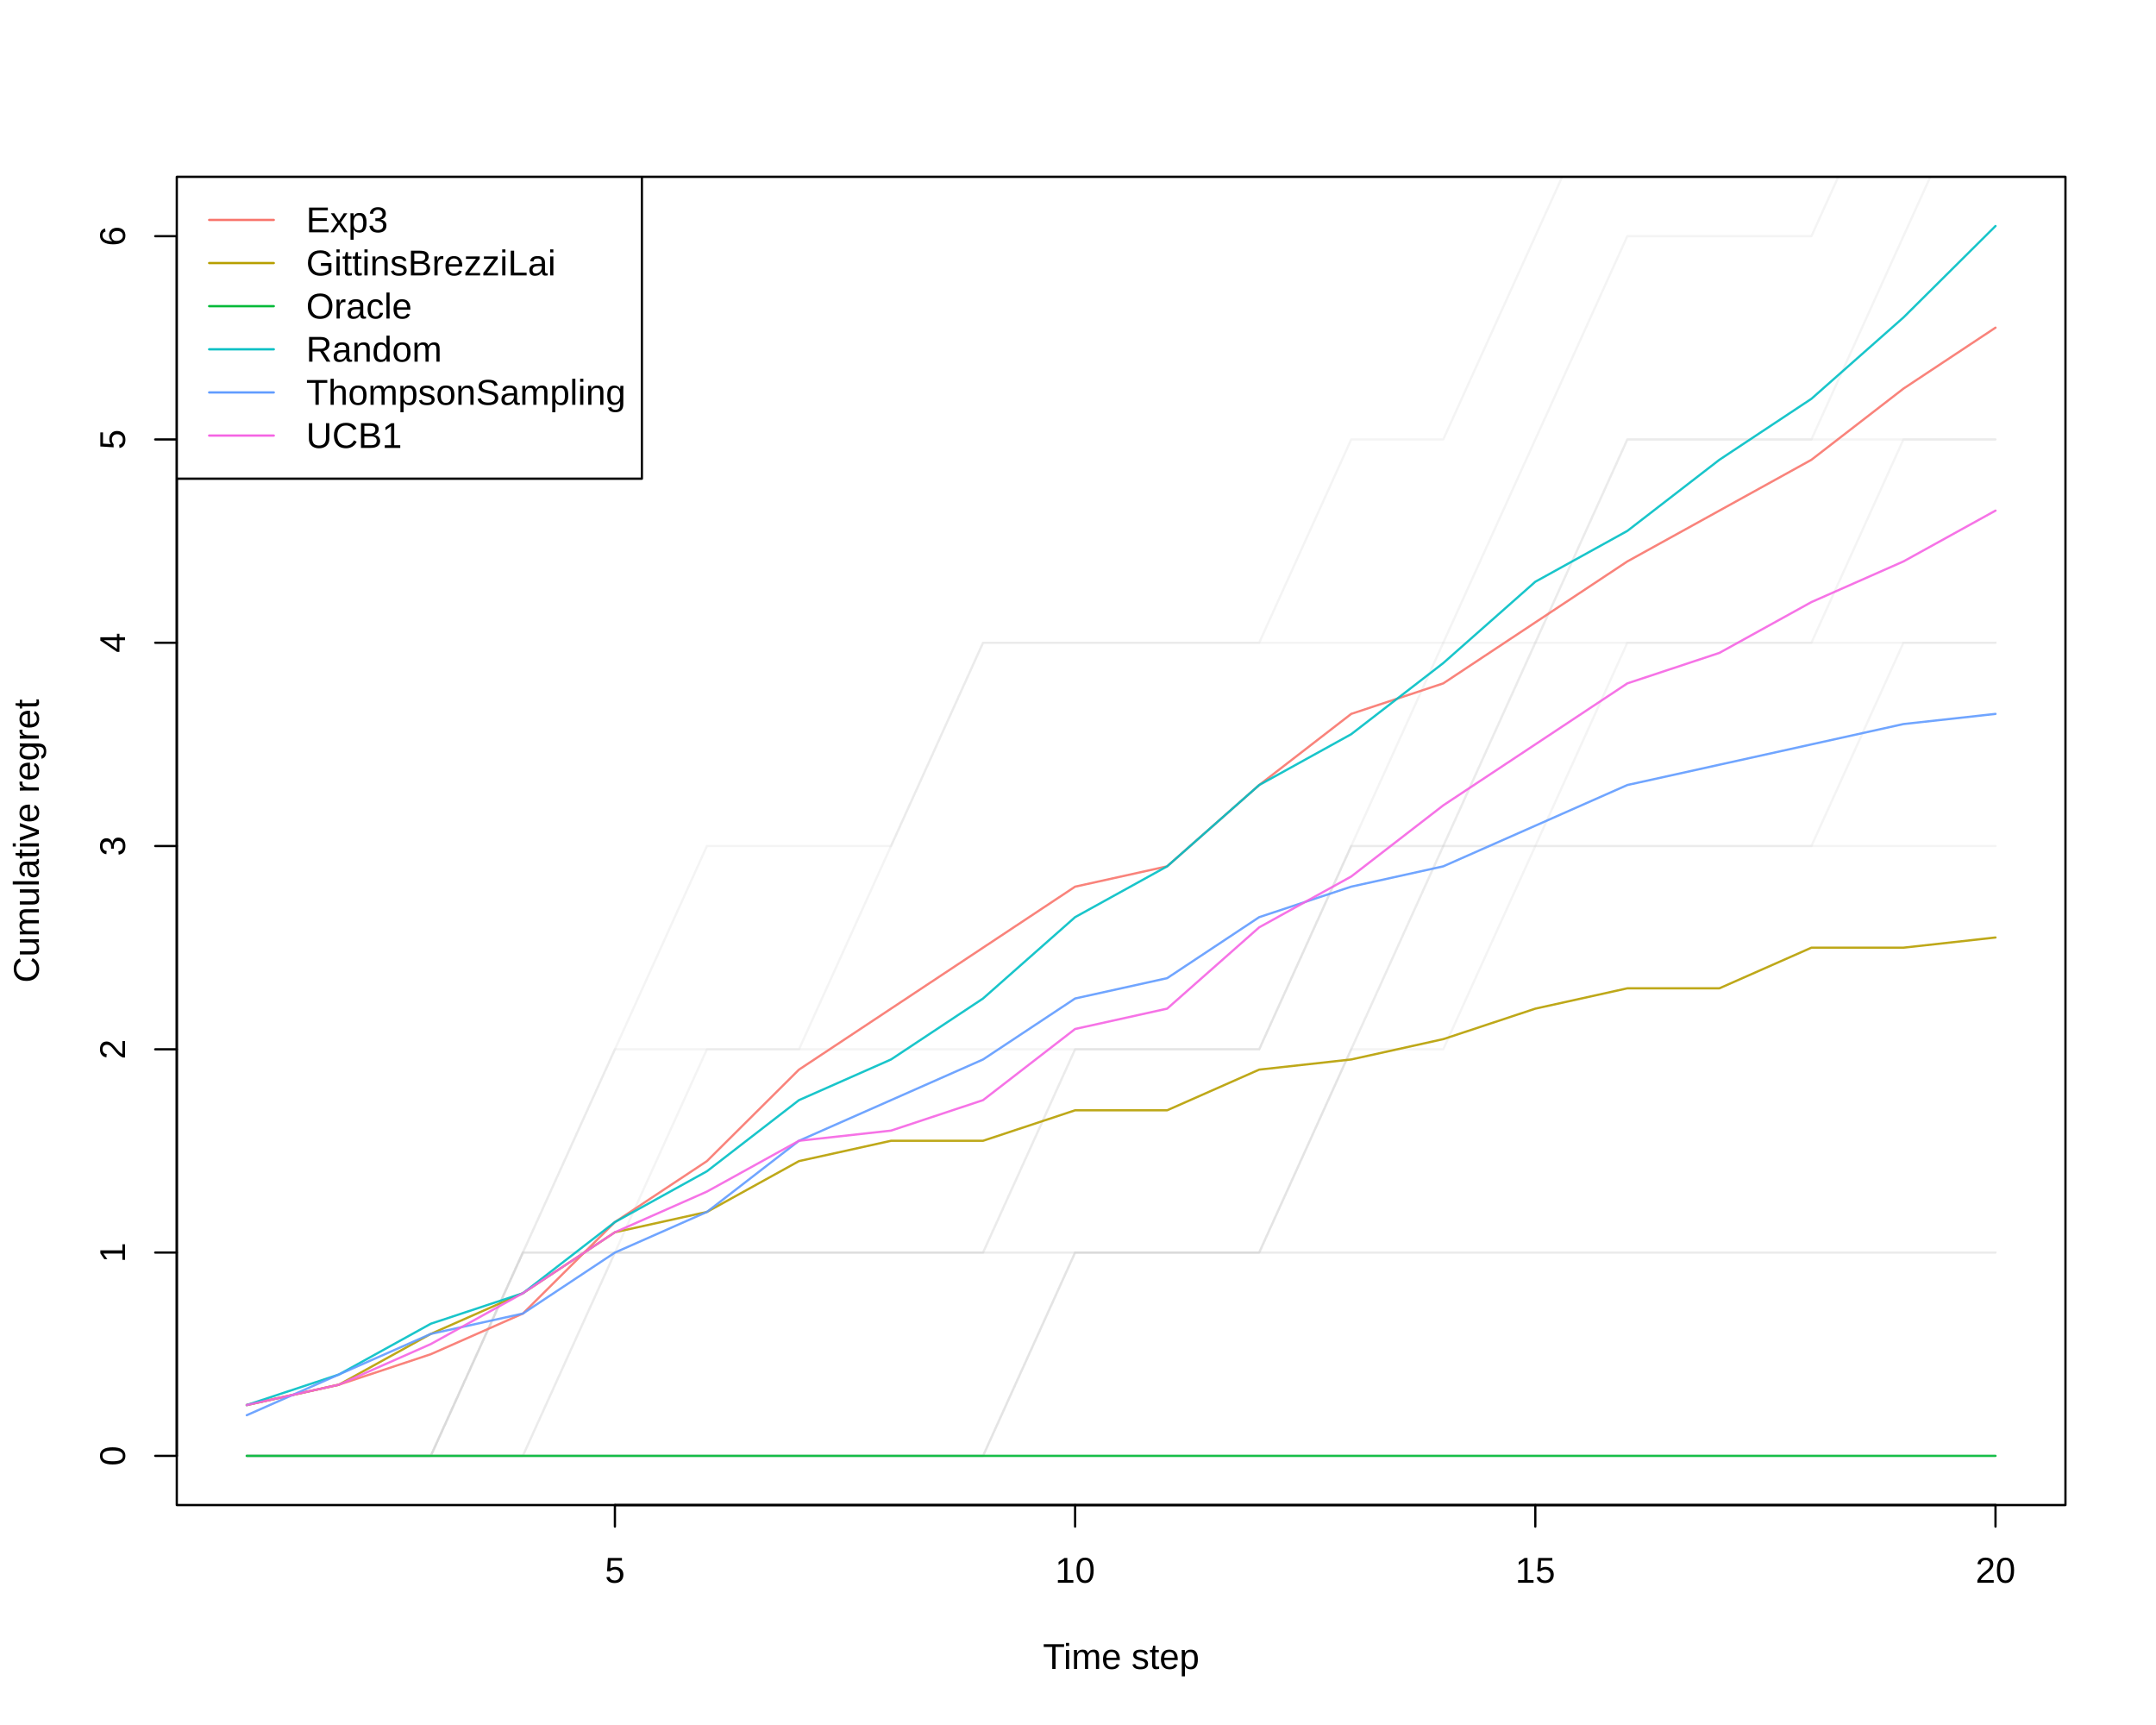
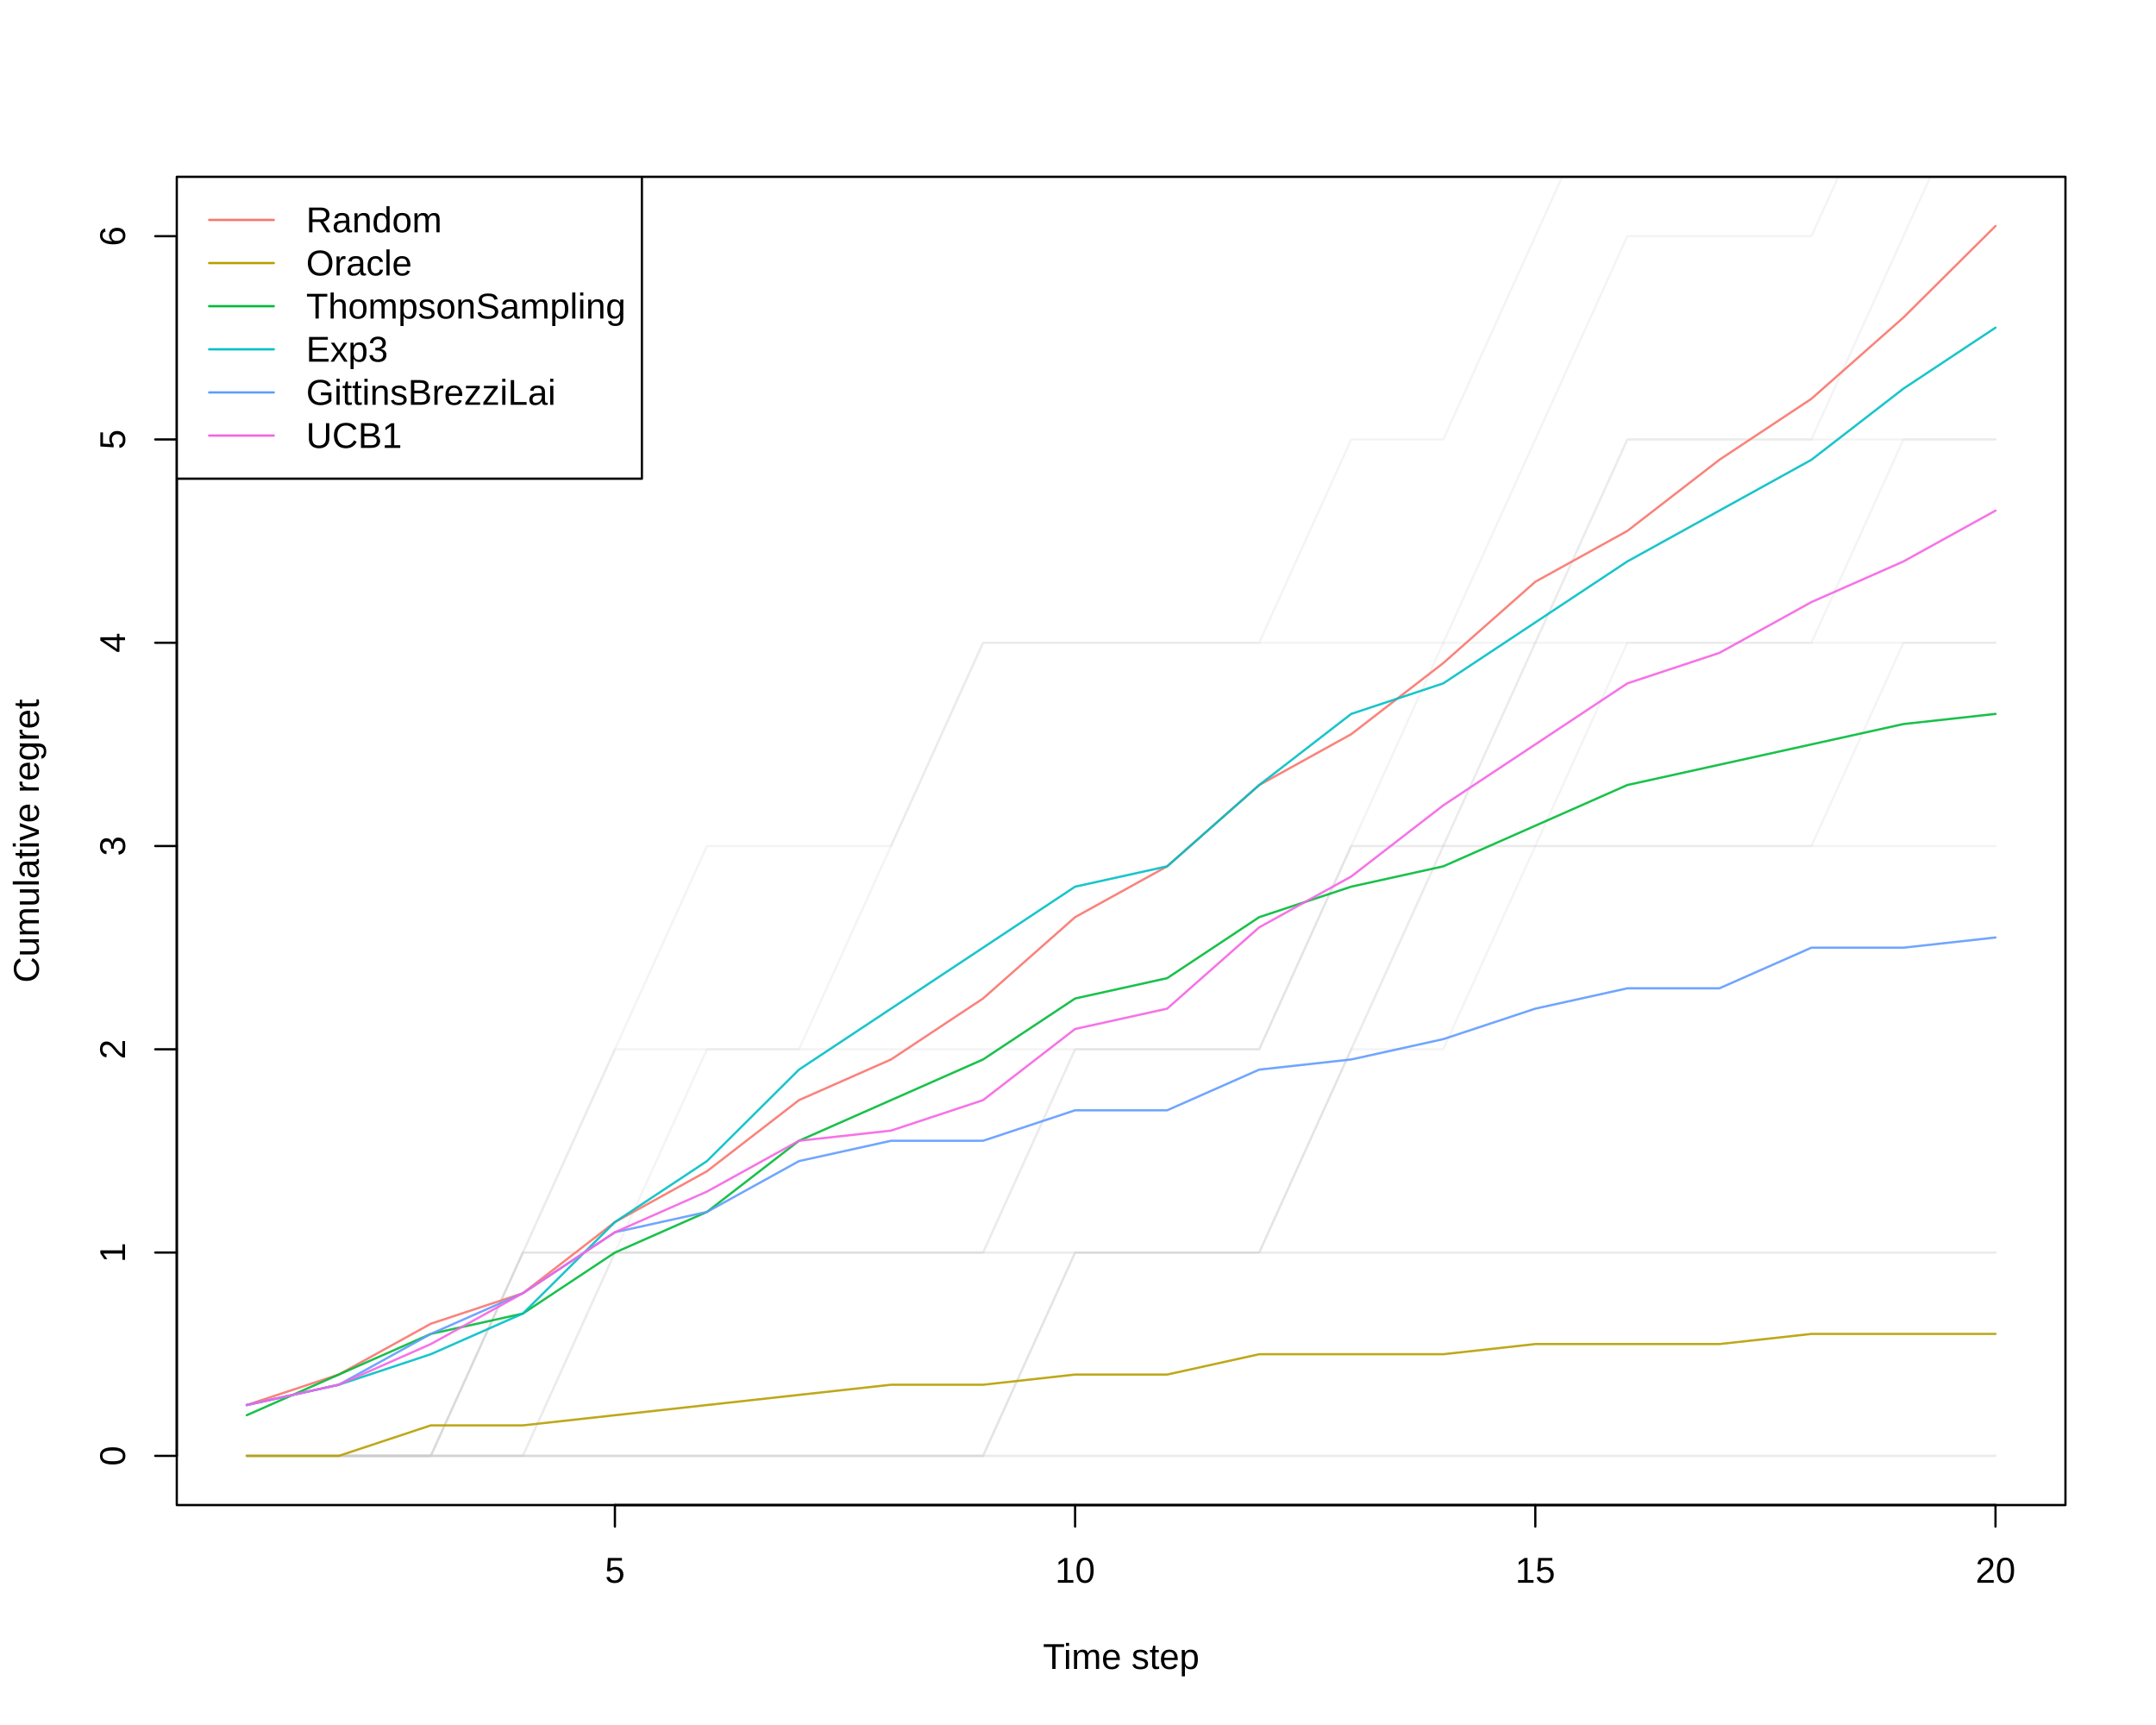
<svg xmlns="http://www.w3.org/2000/svg" viewBox="0 0 720.00 576.00">
  <defs>
    <style type="text/css">
    line, polyline, polygon, path, rect, circle {
      fill: none;
      stroke: #000000;
      stroke-linecap: round;
      stroke-linejoin: round;
      stroke-miterlimit: 10.00;
    }
  </style>
  </defs>
  <rect width="100%" height="100%" style="stroke: none; fill: #FFFFFF;" />
  <defs>
    <clipPath id="cpNTkuMDR8Njg5Ljc2fDUwMi41Nnw1OS4wNA==">
      <rect x="59.04" y="59.04" width="630.72" height="443.52" />
    </clipPath>
  </defs>
+   <polyline points="82.40,486.13 113.14,486.13 143.87,486.13 174.61,486.13 205.35,486.13 236.08,486.13 266.82,486.13 297.56,486.13 328.29,486.13 359.03,418.25 389.77,418.25 420.51,418.25 451.24,350.38 481.98,282.50 512.72,214.62 543.45,146.74 574.19,146.74 604.93,146.74 635.66,78.86 666.40,10.98 " style="stroke-width: 0.75; stroke: #CCCCCC; stroke-opacity: 0.20;" clip-path="url(#cpNTkuMDR8Njg5Ljc2fDUwMi41Nnw1OS4wNA==)" />
+   <polyline points="82.40,486.13 113.14,486.13 143.87,486.13 174.61,418.25 205.35,350.38 236.08,282.50 266.82,282.50 297.56,282.50 328.29,214.62 359.03,214.62 389.77,214.62 420.51,214.62 451.24,214.62 481.98,214.62 512.72,214.62 543.45,214.62 574.19,214.62 604.93,214.62 635.66,214.62 666.40,214.62 " style="stroke-width: 0.75; stroke: #CCCCCC; stroke-opacity: 0.20;" clip-path="url(#cpNTkuMDR8Njg5Ljc2fDUwMi41Nnw1OS4wNA==)" />
+   <polyline points="82.40,486.13 113.14,486.13 143.87,486.13 174.61,486.13 205.35,486.13 236.08,486.13 266.82,486.13 297.56,486.13 328.29,486.13 359.03,486.13 389.77,486.13 420.51,486.13 451.24,486.13 481.98,486.13 512.72,486.13 543.45,486.13 574.19,486.13 604.93,486.13 635.66,486.13 666.40,486.13 " style="stroke-width: 0.75; stroke: #CCCCCC; stroke-opacity: 0.20;" clip-path="url(#cpNTkuMDR8Njg5Ljc2fDUwMi41Nnw1OS4wNA==)" />
+   <polyline points="82.40,486.13 113.14,486.13 143.87,486.13 174.61,486.13 205.35,486.13 236.08,486.13 266.82,486.13 297.56,486.13 328.29,486.13 359.03,486.13 389.77,486.13 420.51,486.13 451.24,486.13 481.98,486.13 512.72,486.13 543.45,486.13 574.19,486.13 604.93,486.13 635.66,486.13 666.40,486.13 " style="stroke-width: 0.75; stroke: #CCCCCC; stroke-opacity: 0.20;" clip-path="url(#cpNTkuMDR8Njg5Ljc2fDUwMi41Nnw1OS4wNA==)" />
+   <polyline points="82.40,486.13 113.14,486.13 143.87,486.13 174.61,486.13 205.35,418.25 236.08,418.25 266.82,418.25 297.56,418.25 328.29,418.25 359.03,350.38 389.77,350.38 420.51,350.38 451.24,282.50 481.98,282.50 512.72,282.50 543.45,214.62 574.19,214.62 604.93,214.62 635.66,146.74 666.40,146.74 " style="stroke-width: 0.75; stroke: #CCCCCC; stroke-opacity: 0.20;" clip-path="url(#cpNTkuMDR8Njg5Ljc2fDUwMi41Nnw1OS4wNA==)" />
+   <polyline points="82.40,486.13 113.14,486.13 143.87,486.13 174.61,418.25 205.35,418.25 236.08,418.25 266.82,418.25 297.56,418.25 328.29,418.25 359.03,418.25 389.77,418.25 420.51,418.25 451.24,350.38 481.98,350.38 512.72,282.50 543.45,282.50 574.19,282.50 604.93,282.50 635.66,282.50 666.40,282.50 " style="stroke-width: 0.75; stroke: #CCCCCC; stroke-opacity: 0.20;" clip-path="url(#cpNTkuMDR8Njg5Ljc2fDUwMi41Nnw1OS4wNA==)" />
  <polyline points="82.40,486.13 113.14,486.13 143.87,486.13 174.61,486.13 205.35,418.25 236.08,418.25 266.82,418.25 297.56,418.25 328.29,418.25 359.03,350.38 389.77,350.38 420.51,350.38 451.24,282.50 481.98,214.62 512.72,146.74 543.45,78.86 574.19,78.86 604.93,78.86 635.66,10.98 640.64,0.00 " style="stroke-width: 0.75; stroke: #CCCCCC; stroke-opacity: 0.20;" clip-path="url(#cpNTkuMDR8Njg5Ljc2fDUwMi41Nnw1OS4wNA==)" />
  <polyline points="82.40,486.13 113.14,486.13 143.87,486.13 174.61,418.25 205.35,350.38 236.08,350.38 266.82,350.38 297.56,282.50 328.29,214.62 359.03,214.62 389.77,214.62 420.51,214.62 451.24,146.74 481.98,146.74 512.72,78.86 543.45,10.98 574.19,10.98 604.93,10.98 635.66,10.98 666.40,10.98 " style="stroke-width: 0.75; stroke: #CCCCCC; stroke-opacity: 0.20;" clip-path="url(#cpNTkuMDR8Njg5Ljc2fDUwMi41Nnw1OS4wNA==)" />
  <polyline points="82.40,486.13 113.14,486.13 143.87,486.13 174.61,486.13 205.35,486.13 236.08,486.13 266.82,486.13 297.56,486.13 328.29,486.13 359.03,418.25 389.77,418.25 420.51,418.25 451.24,418.25 481.98,418.25 512.72,418.25 543.45,418.25 574.19,418.25 604.93,418.25 635.66,418.25 666.40,418.25 " style="stroke-width: 0.75; stroke: #CCCCCC; stroke-opacity: 0.20;" clip-path="url(#cpNTkuMDR8Njg5Ljc2fDUwMi41Nnw1OS4wNA==)" />
  <polyline points="82.40,486.13 113.14,486.13 143.87,486.13 174.61,418.25 205.35,418.25 236.08,418.25 266.82,418.25 297.56,418.25 328.29,418.25 359.03,418.25 389.77,418.25 420.51,418.25 451.24,418.25 481.98,418.25 512.72,418.25 543.45,418.25 574.19,418.25 604.93,418.25 635.66,418.25 666.40,418.25 " style="stroke-width: 0.75; stroke: #CCCCCC; stroke-opacity: 0.20;" clip-path="url(#cpNTkuMDR8Njg5Ljc2fDUwMi41Nnw1OS4wNA==)" />
-   <polyline points="82.40,486.13 113.14,486.13 143.87,486.13 174.61,486.13 205.35,486.13 236.08,486.13 266.82,486.13 297.56,486.13 328.29,486.13 359.03,486.13 389.77,486.13 420.51,486.13 451.24,486.13 481.98,486.13 512.72,486.13 543.45,486.13 574.19,486.13 604.93,486.13 635.66,486.13 666.40,486.13 " style="stroke-width: 0.75; stroke: #CCCCCC; stroke-opacity: 0.20;" clip-path="url(#cpNTkuMDR8Njg5Ljc2fDUwMi41Nnw1OS4wNA==)" />
-   <polyline points="82.40,486.13 113.14,486.13 143.87,486.13 174.61,486.13 205.35,486.13 236.08,486.13 266.82,486.13 297.56,486.13 328.29,486.13 359.03,486.13 389.77,486.13 420.51,486.13 451.24,486.13 481.98,486.13 512.72,486.13 543.45,486.13 574.19,486.13 604.93,486.13 635.66,486.13 666.40,486.13 " style="stroke-width: 0.75; stroke: #CCCCCC; stroke-opacity: 0.20;" clip-path="url(#cpNTkuMDR8Njg5Ljc2fDUwMi41Nnw1OS4wNA==)" />
-   <polyline points="82.40,486.13 113.14,486.13 143.87,486.13 174.61,486.13 205.35,486.13 236.08,486.13 266.82,486.13 297.56,486.13 328.29,486.13 359.03,418.25 389.77,418.25 420.51,418.25 451.24,350.38 481.98,282.50 512.72,214.62 543.45,146.74 574.19,146.74 604.93,146.74 635.66,78.86 666.40,10.98 " style="stroke-width: 0.75; stroke: #CCCCCC; stroke-opacity: 0.20;" clip-path="url(#cpNTkuMDR8Njg5Ljc2fDUwMi41Nnw1OS4wNA==)" />
-   <polyline points="82.40,486.13 113.14,486.13 143.87,486.13 174.61,418.25 205.35,350.38 236.08,282.50 266.82,282.50 297.56,282.50 328.29,214.62 359.03,214.62 389.77,214.62 420.51,214.62 451.24,214.62 481.98,214.62 512.72,214.62 543.45,214.62 574.19,214.62 604.93,214.62 635.66,214.62 666.40,214.62 " style="stroke-width: 0.75; stroke: #CCCCCC; stroke-opacity: 0.20;" clip-path="url(#cpNTkuMDR8Njg5Ljc2fDUwMi41Nnw1OS4wNA==)" />
-   <polyline points="82.40,486.13 113.14,486.13 143.87,486.13 174.61,486.13 205.35,418.25 236.08,418.25 266.82,418.25 297.56,418.25 328.29,418.25 359.03,350.38 389.77,350.38 420.51,350.38 451.24,282.50 481.98,282.50 512.72,282.50 543.45,214.62 574.19,214.62 604.93,214.62 635.66,146.74 666.40,146.74 " style="stroke-width: 0.75; stroke: #CCCCCC; stroke-opacity: 0.20;" clip-path="url(#cpNTkuMDR8Njg5Ljc2fDUwMi41Nnw1OS4wNA==)" />
-   <polyline points="82.40,486.13 113.14,486.13 143.87,486.13 174.61,418.25 205.35,418.25 236.08,418.25 266.82,418.25 297.56,418.25 328.29,418.25 359.03,418.25 389.77,418.25 420.51,418.25 451.24,350.38 481.98,350.38 512.72,282.50 543.45,282.50 574.19,282.50 604.93,282.50 635.66,282.50 666.40,282.50 " style="stroke-width: 0.75; stroke: #CCCCCC; stroke-opacity: 0.20;" clip-path="url(#cpNTkuMDR8Njg5Ljc2fDUwMi41Nnw1OS4wNA==)" />
  <polyline points="82.40,486.13 113.14,486.13 143.87,486.13 174.61,486.13 205.35,486.13 236.08,486.13 266.82,486.13 297.56,486.13 328.29,486.13 359.03,418.25 389.77,418.25 420.51,418.25 451.24,350.38 481.98,282.50 512.72,282.50 543.45,282.50 574.19,282.50 604.93,282.50 635.66,214.62 666.40,214.62 " style="stroke-width: 0.75; stroke: #CCCCCC; stroke-opacity: 0.20;" clip-path="url(#cpNTkuMDR8Njg5Ljc2fDUwMi41Nnw1OS4wNA==)" />
  <polyline points="82.40,486.13 113.14,486.13 143.87,486.13 174.61,418.25 205.35,418.25 236.08,350.38 266.82,350.38 297.56,350.38 328.29,350.38 359.03,350.38 389.77,350.38 420.51,350.38 451.24,282.50 481.98,282.50 512.72,214.62 543.45,146.74 574.19,146.74 604.93,146.74 635.66,146.74 666.40,146.74 " style="stroke-width: 0.75; stroke: #CCCCCC; stroke-opacity: 0.20;" clip-path="url(#cpNTkuMDR8Njg5Ljc2fDUwMi41Nnw1OS4wNA==)" />
-   <polyline points="82.40,469.16 113.14,462.38 143.87,452.19 174.61,438.62 205.35,408.07 236.08,387.71 266.82,357.16 297.56,336.80 328.29,316.44 359.03,296.07 389.77,289.28 420.51,262.13 451.24,238.38 481.98,228.19 512.72,207.83 543.45,187.47 574.19,170.50 604.93,153.53 635.66,129.77 666.40,109.41 " style="stroke-width: 0.75; stroke: #F8766D; stroke-opacity: 0.90;" clip-path="url(#cpNTkuMDR8Njg5Ljc2fDUwMi41Nnw1OS4wNA==)" />
-   <polyline points="82.40,469.16 113.14,462.38 143.87,445.41 174.61,431.83 205.35,411.47 236.08,404.68 266.82,387.71 297.56,380.92 328.29,380.92 359.03,370.74 389.77,370.74 420.51,357.16 451.24,353.77 481.98,346.98 512.72,336.80 543.45,330.01 574.19,330.01 604.93,316.44 635.66,316.44 666.40,313.04 " style="stroke-width: 0.75; stroke: #B79F00; stroke-opacity: 0.90;" clip-path="url(#cpNTkuMDR8Njg5Ljc2fDUwMi41Nnw1OS4wNA==)" />
-   <polyline points="82.40,486.13 113.14,486.13 143.87,486.13 174.61,486.13 205.35,486.13 236.08,486.13 266.82,486.13 297.56,486.13 328.29,486.13 359.03,486.13 389.77,486.13 420.51,486.13 451.24,486.13 481.98,486.13 512.72,486.13 543.45,486.13 574.19,486.13 604.93,486.13 635.66,486.13 666.40,486.13 " style="stroke-width: 0.75; stroke: #00BA38; stroke-opacity: 0.90;" clip-path="url(#cpNTkuMDR8Njg5Ljc2fDUwMi41Nnw1OS4wNA==)" />
-   <polyline points="82.40,469.16 113.14,458.98 143.87,442.01 174.61,431.83 205.35,408.07 236.08,391.10 266.82,367.35 297.56,353.77 328.29,333.41 359.03,306.25 389.77,289.28 420.51,262.13 451.24,245.16 481.98,221.41 512.72,194.25 543.45,177.28 574.19,153.53 604.93,133.16 635.66,106.01 666.40,75.47 " style="stroke-width: 0.75; stroke: #00BFC4; stroke-opacity: 0.90;" clip-path="url(#cpNTkuMDR8Njg5Ljc2fDUwMi41Nnw1OS4wNA==)" />
-   <polyline points="82.40,472.56 113.14,458.98 143.87,445.41 174.61,438.62 205.35,418.25 236.08,404.68 266.82,380.92 297.56,367.35 328.29,353.77 359.03,333.41 389.77,326.62 420.51,306.25 451.24,296.07 481.98,289.28 512.72,275.71 543.45,262.13 574.19,255.35 604.93,248.56 635.66,241.77 666.40,238.38 " style="stroke-width: 0.75; stroke: #619CFF; stroke-opacity: 0.90;" clip-path="url(#cpNTkuMDR8Njg5Ljc2fDUwMi41Nnw1OS4wNA==)" />
+   <polyline points="82.40,469.16 113.14,458.98 143.87,442.01 174.61,431.83 205.35,408.07 236.08,391.10 266.82,367.35 297.56,353.77 328.29,333.41 359.03,306.25 389.77,289.28 420.51,262.13 451.24,245.16 481.98,221.41 512.72,194.25 543.45,177.28 574.19,153.53 604.93,133.16 635.66,106.01 666.40,75.47 " style="stroke-width: 0.75; stroke: #F8766D; stroke-opacity: 0.90;" clip-path="url(#cpNTkuMDR8Njg5Ljc2fDUwMi41Nnw1OS4wNA==)" />
+   <polyline points="82.40,486.13 113.14,486.13 143.87,475.95 174.61,475.95 205.35,472.56 236.08,469.16 266.82,465.77 297.56,462.38 328.29,462.38 359.03,458.98 389.77,458.98 420.51,452.19 451.24,452.19 481.98,452.19 512.72,448.80 543.45,448.80 574.19,448.80 604.93,445.41 635.66,445.41 666.40,445.41 " style="stroke-width: 0.75; stroke: #B79F00; stroke-opacity: 0.90;" clip-path="url(#cpNTkuMDR8Njg5Ljc2fDUwMi41Nnw1OS4wNA==)" />
+   <polyline points="82.40,472.56 113.14,458.98 143.87,445.41 174.61,438.62 205.35,418.25 236.08,404.68 266.82,380.92 297.56,367.35 328.29,353.77 359.03,333.41 389.77,326.62 420.51,306.25 451.24,296.07 481.98,289.28 512.72,275.71 543.45,262.13 574.19,255.35 604.93,248.56 635.66,241.77 666.40,238.38 " style="stroke-width: 0.75; stroke: #00BA38; stroke-opacity: 0.90;" clip-path="url(#cpNTkuMDR8Njg5Ljc2fDUwMi41Nnw1OS4wNA==)" />
+   <polyline points="82.40,469.16 113.14,462.38 143.87,452.19 174.61,438.62 205.35,408.07 236.08,387.71 266.82,357.16 297.56,336.80 328.29,316.44 359.03,296.07 389.77,289.28 420.51,262.13 451.24,238.38 481.98,228.19 512.72,207.83 543.45,187.47 574.19,170.50 604.93,153.53 635.66,129.77 666.40,109.41 " style="stroke-width: 0.75; stroke: #00BFC4; stroke-opacity: 0.90;" clip-path="url(#cpNTkuMDR8Njg5Ljc2fDUwMi41Nnw1OS4wNA==)" />
+   <polyline points="82.40,469.16 113.14,462.38 143.87,445.41 174.61,431.83 205.35,411.47 236.08,404.68 266.82,387.71 297.56,380.92 328.29,380.92 359.03,370.74 389.77,370.74 420.51,357.16 451.24,353.77 481.98,346.98 512.72,336.80 543.45,330.01 574.19,330.01 604.93,316.44 635.66,316.44 666.40,313.04 " style="stroke-width: 0.75; stroke: #619CFF; stroke-opacity: 0.90;" clip-path="url(#cpNTkuMDR8Njg5Ljc2fDUwMi41Nnw1OS4wNA==)" />
  <polyline points="82.40,469.16 113.14,462.38 143.87,448.80 174.61,431.83 205.35,411.47 236.08,397.89 266.82,380.92 297.56,377.53 328.29,367.35 359.03,343.59 389.77,336.80 420.51,309.65 451.24,292.68 481.98,268.92 512.72,248.56 543.45,228.19 574.19,218.01 604.93,201.04 635.66,187.47 666.40,170.50 " style="stroke-width: 0.75; stroke: #F564E3; stroke-opacity: 0.90;" clip-path="url(#cpNTkuMDR8Njg5Ljc2fDUwMi41Nnw1OS4wNA==)" />
  <defs>
    <clipPath id="cpMC4wMHw3MjAuMDB8NTc2LjAwfDAuMDA=">
      <rect x="0.00" y="0.00" width="720.00" height="576.00" />
    </clipPath>
  </defs>
  <line x1="205.35" y1="502.56" x2="666.40" y2="502.56" style="stroke-width: 0.75;" clip-path="url(#cpMC4wMHw3MjAuMDB8NTc2LjAwfDAuMDA=)" />
  <line x1="205.35" y1="502.56" x2="205.35" y2="509.76" style="stroke-width: 0.75;" clip-path="url(#cpMC4wMHw3MjAuMDB8NTc2LjAwfDAuMDA=)" />
  <line x1="359.03" y1="502.56" x2="359.03" y2="509.76" style="stroke-width: 0.75;" clip-path="url(#cpMC4wMHw3MjAuMDB8NTc2LjAwfDAuMDA=)" />
  <line x1="512.72" y1="502.56" x2="512.72" y2="509.76" style="stroke-width: 0.75;" clip-path="url(#cpMC4wMHw3MjAuMDB8NTc2LjAwfDAuMDA=)" />
  <line x1="666.40" y1="502.56" x2="666.40" y2="509.76" style="stroke-width: 0.75;" clip-path="url(#cpMC4wMHw3MjAuMDB8NTc2LjAwfDAuMDA=)" />
  <g clip-path="url(#cpMC4wMHw3MjAuMDB8NTc2LjAwfDAuMDA=)">
    <text x="202.01" y="528.48" style="font-size: 12.00px; font-family: Liberation Sans;" textLength="6.67px" lengthAdjust="spacingAndGlyphs">5</text>
  </g>
  <g clip-path="url(#cpMC4wMHw3MjAuMDB8NTc2LjAwfDAuMDA=)">
    <text x="352.36" y="528.48" style="font-size: 12.00px; font-family: Liberation Sans;" textLength="13.34px" lengthAdjust="spacingAndGlyphs">10</text>
  </g>
  <g clip-path="url(#cpMC4wMHw3MjAuMDB8NTc2LjAwfDAuMDA=)">
    <text x="506.04" y="528.48" style="font-size: 12.00px; font-family: Liberation Sans;" textLength="13.34px" lengthAdjust="spacingAndGlyphs">15</text>
  </g>
  <g clip-path="url(#cpMC4wMHw3MjAuMDB8NTc2LjAwfDAuMDA=)">
    <text x="659.73" y="528.48" style="font-size: 12.00px; font-family: Liberation Sans;" textLength="13.34px" lengthAdjust="spacingAndGlyphs">20</text>
  </g>
  <line x1="59.04" y1="486.13" x2="59.04" y2="78.86" style="stroke-width: 0.75;" clip-path="url(#cpMC4wMHw3MjAuMDB8NTc2LjAwfDAuMDA=)" />
  <line x1="59.04" y1="486.13" x2="51.84" y2="486.13" style="stroke-width: 0.75;" clip-path="url(#cpMC4wMHw3MjAuMDB8NTc2LjAwfDAuMDA=)" />
  <line x1="59.04" y1="418.25" x2="51.84" y2="418.25" style="stroke-width: 0.75;" clip-path="url(#cpMC4wMHw3MjAuMDB8NTc2LjAwfDAuMDA=)" />
  <line x1="59.04" y1="350.38" x2="51.84" y2="350.38" style="stroke-width: 0.75;" clip-path="url(#cpMC4wMHw3MjAuMDB8NTc2LjAwfDAuMDA=)" />
  <line x1="59.04" y1="282.50" x2="51.84" y2="282.50" style="stroke-width: 0.75;" clip-path="url(#cpMC4wMHw3MjAuMDB8NTc2LjAwfDAuMDA=)" />
  <line x1="59.04" y1="214.62" x2="51.84" y2="214.62" style="stroke-width: 0.75;" clip-path="url(#cpMC4wMHw3MjAuMDB8NTc2LjAwfDAuMDA=)" />
  <line x1="59.04" y1="146.74" x2="51.84" y2="146.74" style="stroke-width: 0.75;" clip-path="url(#cpMC4wMHw3MjAuMDB8NTc2LjAwfDAuMDA=)" />
  <line x1="59.04" y1="78.86" x2="51.84" y2="78.86" style="stroke-width: 0.75;" clip-path="url(#cpMC4wMHw3MjAuMDB8NTc2LjAwfDAuMDA=)" />
  <g clip-path="url(#cpMC4wMHw3MjAuMDB8NTc2LjAwfDAuMDA=)">
    <text transform="translate(41.76,489.47) rotate(-90)" style="font-size: 12.00px; font-family: Liberation Sans;" textLength="6.67px" lengthAdjust="spacingAndGlyphs">0</text>
  </g>
  <g clip-path="url(#cpMC4wMHw3MjAuMDB8NTc2LjAwfDAuMDA=)">
    <text transform="translate(41.76,421.59) rotate(-90)" style="font-size: 12.00px; font-family: Liberation Sans;" textLength="6.67px" lengthAdjust="spacingAndGlyphs">1</text>
  </g>
  <g clip-path="url(#cpMC4wMHw3MjAuMDB8NTc2LjAwfDAuMDA=)">
    <text transform="translate(41.76,353.71) rotate(-90)" style="font-size: 12.00px; font-family: Liberation Sans;" textLength="6.67px" lengthAdjust="spacingAndGlyphs">2</text>
  </g>
  <g clip-path="url(#cpMC4wMHw3MjAuMDB8NTc2LjAwfDAuMDA=)">
    <text transform="translate(41.76,285.83) rotate(-90)" style="font-size: 12.00px; font-family: Liberation Sans;" textLength="6.67px" lengthAdjust="spacingAndGlyphs">3</text>
  </g>
  <g clip-path="url(#cpMC4wMHw3MjAuMDB8NTc2LjAwfDAuMDA=)">
    <text transform="translate(41.76,217.95) rotate(-90)" style="font-size: 12.00px; font-family: Liberation Sans;" textLength="6.67px" lengthAdjust="spacingAndGlyphs">4</text>
  </g>
  <g clip-path="url(#cpMC4wMHw3MjAuMDB8NTc2LjAwfDAuMDA=)">
    <text transform="translate(41.76,150.08) rotate(-90)" style="font-size: 12.00px; font-family: Liberation Sans;" textLength="6.67px" lengthAdjust="spacingAndGlyphs">5</text>
  </g>
  <g clip-path="url(#cpMC4wMHw3MjAuMDB8NTc2LjAwfDAuMDA=)">
    <text transform="translate(41.76,82.20) rotate(-90)" style="font-size: 12.00px; font-family: Liberation Sans;" textLength="6.67px" lengthAdjust="spacingAndGlyphs">6</text>
  </g>
  <g clip-path="url(#cpMC4wMHw3MjAuMDB8NTc2LjAwfDAuMDA=)">
    <text x="348.29" y="557.28" style="font-size: 12.00px; font-family: Liberation Sans;" textLength="52.22px" lengthAdjust="spacingAndGlyphs">Time step</text>
  </g>
  <g clip-path="url(#cpMC4wMHw3MjAuMDB8NTc2LjAwfDAuMDA=)">
    <text transform="translate(12.96,328.15) rotate(-90)" style="font-size: 12.00px; font-family: Liberation Sans;" textLength="94.70px" lengthAdjust="spacingAndGlyphs">Cumulative regret</text>
  </g>
  <polyline points="59.04,502.56 689.76,502.56 689.76,59.04 59.04,59.04 59.04,502.56 " style="stroke-width: 0.75;" clip-path="url(#cpMC4wMHw3MjAuMDB8NTc2LjAwfDAuMDA=)" />
  <defs>
    <clipPath id="cpNTkuMDR8Njg5Ljc2fDUwMi41Nnw1OS4wNA==">
      <rect x="59.04" y="59.04" width="630.72" height="443.52" />
    </clipPath>
  </defs>
  <rect x="59.04" y="59.04" width="155.32" height="100.80" style="stroke-width: 0.75; fill: #FFFFFF;" clip-path="url(#cpNTkuMDR8Njg5Ljc2fDUwMi41Nnw1OS4wNA==)" />
  <line x1="69.84" y1="73.44" x2="91.44" y2="73.44" style="stroke-width: 0.75; stroke: #F8766D;" clip-path="url(#cpNTkuMDR8Njg5Ljc2fDUwMi41Nnw1OS4wNA==)" />
  <line x1="69.84" y1="87.84" x2="91.44" y2="87.84" style="stroke-width: 0.75; stroke: #B79F00;" clip-path="url(#cpNTkuMDR8Njg5Ljc2fDUwMi41Nnw1OS4wNA==)" />
  <line x1="69.84" y1="102.24" x2="91.44" y2="102.24" style="stroke-width: 0.75; stroke: #00BA38;" clip-path="url(#cpNTkuMDR8Njg5Ljc2fDUwMi41Nnw1OS4wNA==)" />
  <line x1="69.84" y1="116.64" x2="91.44" y2="116.64" style="stroke-width: 0.75; stroke: #00BFC4;" clip-path="url(#cpNTkuMDR8Njg5Ljc2fDUwMi41Nnw1OS4wNA==)" />
  <line x1="69.84" y1="131.04" x2="91.44" y2="131.04" style="stroke-width: 0.75; stroke: #619CFF;" clip-path="url(#cpNTkuMDR8Njg5Ljc2fDUwMi41Nnw1OS4wNA==)" />
  <line x1="69.84" y1="145.44" x2="91.44" y2="145.44" style="stroke-width: 0.75; stroke: #F564E3;" clip-path="url(#cpNTkuMDR8Njg5Ljc2fDUwMi41Nnw1OS4wNA==)" />
  <g clip-path="url(#cpNTkuMDR8Njg5Ljc2fDUwMi41Nnw1OS4wNA==)">
-     <text x="102.24" y="77.56" style="font-size: 12.00px; font-family: Liberation Sans;" textLength="27.34px" lengthAdjust="spacingAndGlyphs">Exp3</text>
+     <text x="102.24" y="77.56" style="font-size: 12.00px; font-family: Liberation Sans;" textLength="45.36px" lengthAdjust="spacingAndGlyphs">Random</text>
  </g>
  <g clip-path="url(#cpNTkuMDR8Njg5Ljc2fDUwMi41Nnw1OS4wNA==)">
-     <text x="102.24" y="91.97" style="font-size: 12.00px; font-family: Liberation Sans;" textLength="83.36px" lengthAdjust="spacingAndGlyphs">GittinsBrezziLai</text>
+     <text x="102.24" y="91.97" style="font-size: 12.00px; font-family: Liberation Sans;" textLength="35.34px" lengthAdjust="spacingAndGlyphs">Oracle</text>
  </g>
  <g clip-path="url(#cpNTkuMDR8Njg5Ljc2fDUwMi41Nnw1OS4wNA==)">
-     <text x="102.24" y="106.37" style="font-size: 12.00px; font-family: Liberation Sans;" textLength="35.34px" lengthAdjust="spacingAndGlyphs">Oracle</text>
+     <text x="102.24" y="106.37" style="font-size: 12.00px; font-family: Liberation Sans;" textLength="106.72px" lengthAdjust="spacingAndGlyphs">ThompsonSampling</text>
  </g>
  <g clip-path="url(#cpNTkuMDR8Njg5Ljc2fDUwMi41Nnw1OS4wNA==)">
-     <text x="102.24" y="120.77" style="font-size: 12.00px; font-family: Liberation Sans;" textLength="45.36px" lengthAdjust="spacingAndGlyphs">Random</text>
+     <text x="102.24" y="120.77" style="font-size: 12.00px; font-family: Liberation Sans;" textLength="27.34px" lengthAdjust="spacingAndGlyphs">Exp3</text>
  </g>
  <g clip-path="url(#cpNTkuMDR8Njg5Ljc2fDUwMi41Nnw1OS4wNA==)">
-     <text x="102.24" y="135.17" style="font-size: 12.00px; font-family: Liberation Sans;" textLength="106.72px" lengthAdjust="spacingAndGlyphs">ThompsonSampling</text>
+     <text x="102.24" y="135.17" style="font-size: 12.00px; font-family: Liberation Sans;" textLength="83.36px" lengthAdjust="spacingAndGlyphs">GittinsBrezziLai</text>
  </g>
  <g clip-path="url(#cpNTkuMDR8Njg5Ljc2fDUwMi41Nnw1OS4wNA==)">
    <text x="102.24" y="149.56" style="font-size: 12.00px; font-family: Liberation Sans;" textLength="32.02px" lengthAdjust="spacingAndGlyphs">UCB1</text>
  </g>
</svg>
